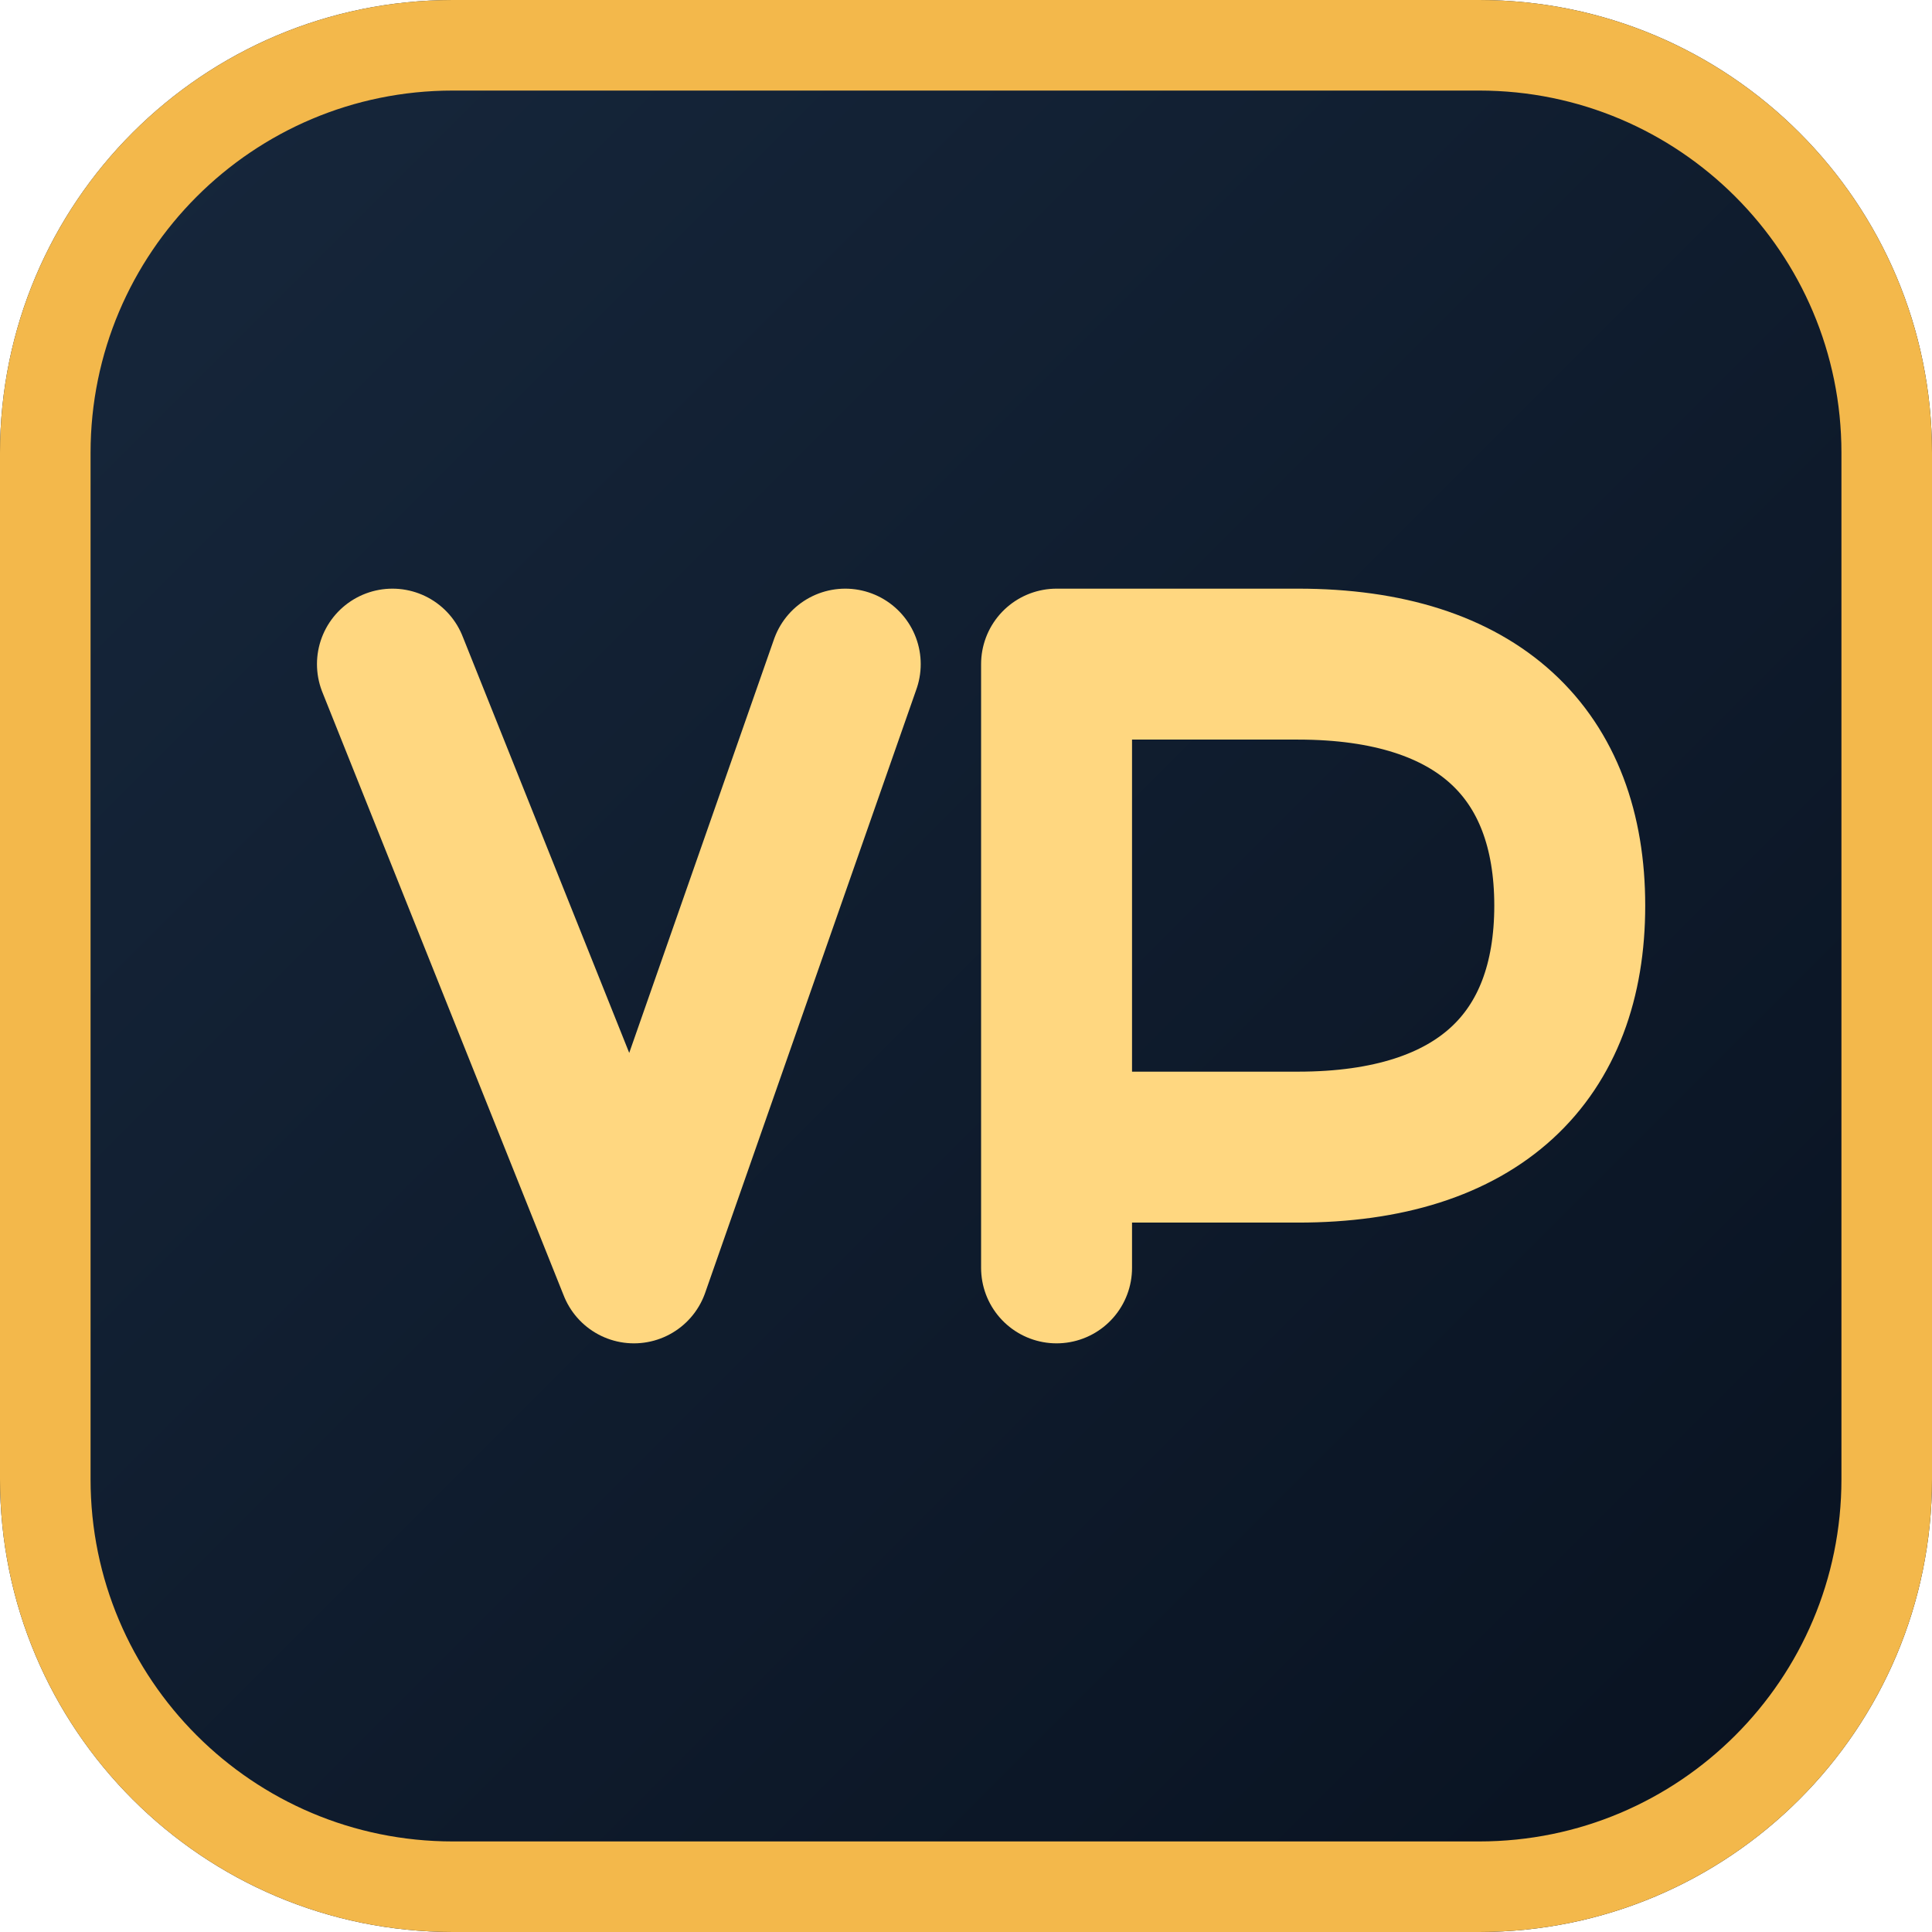
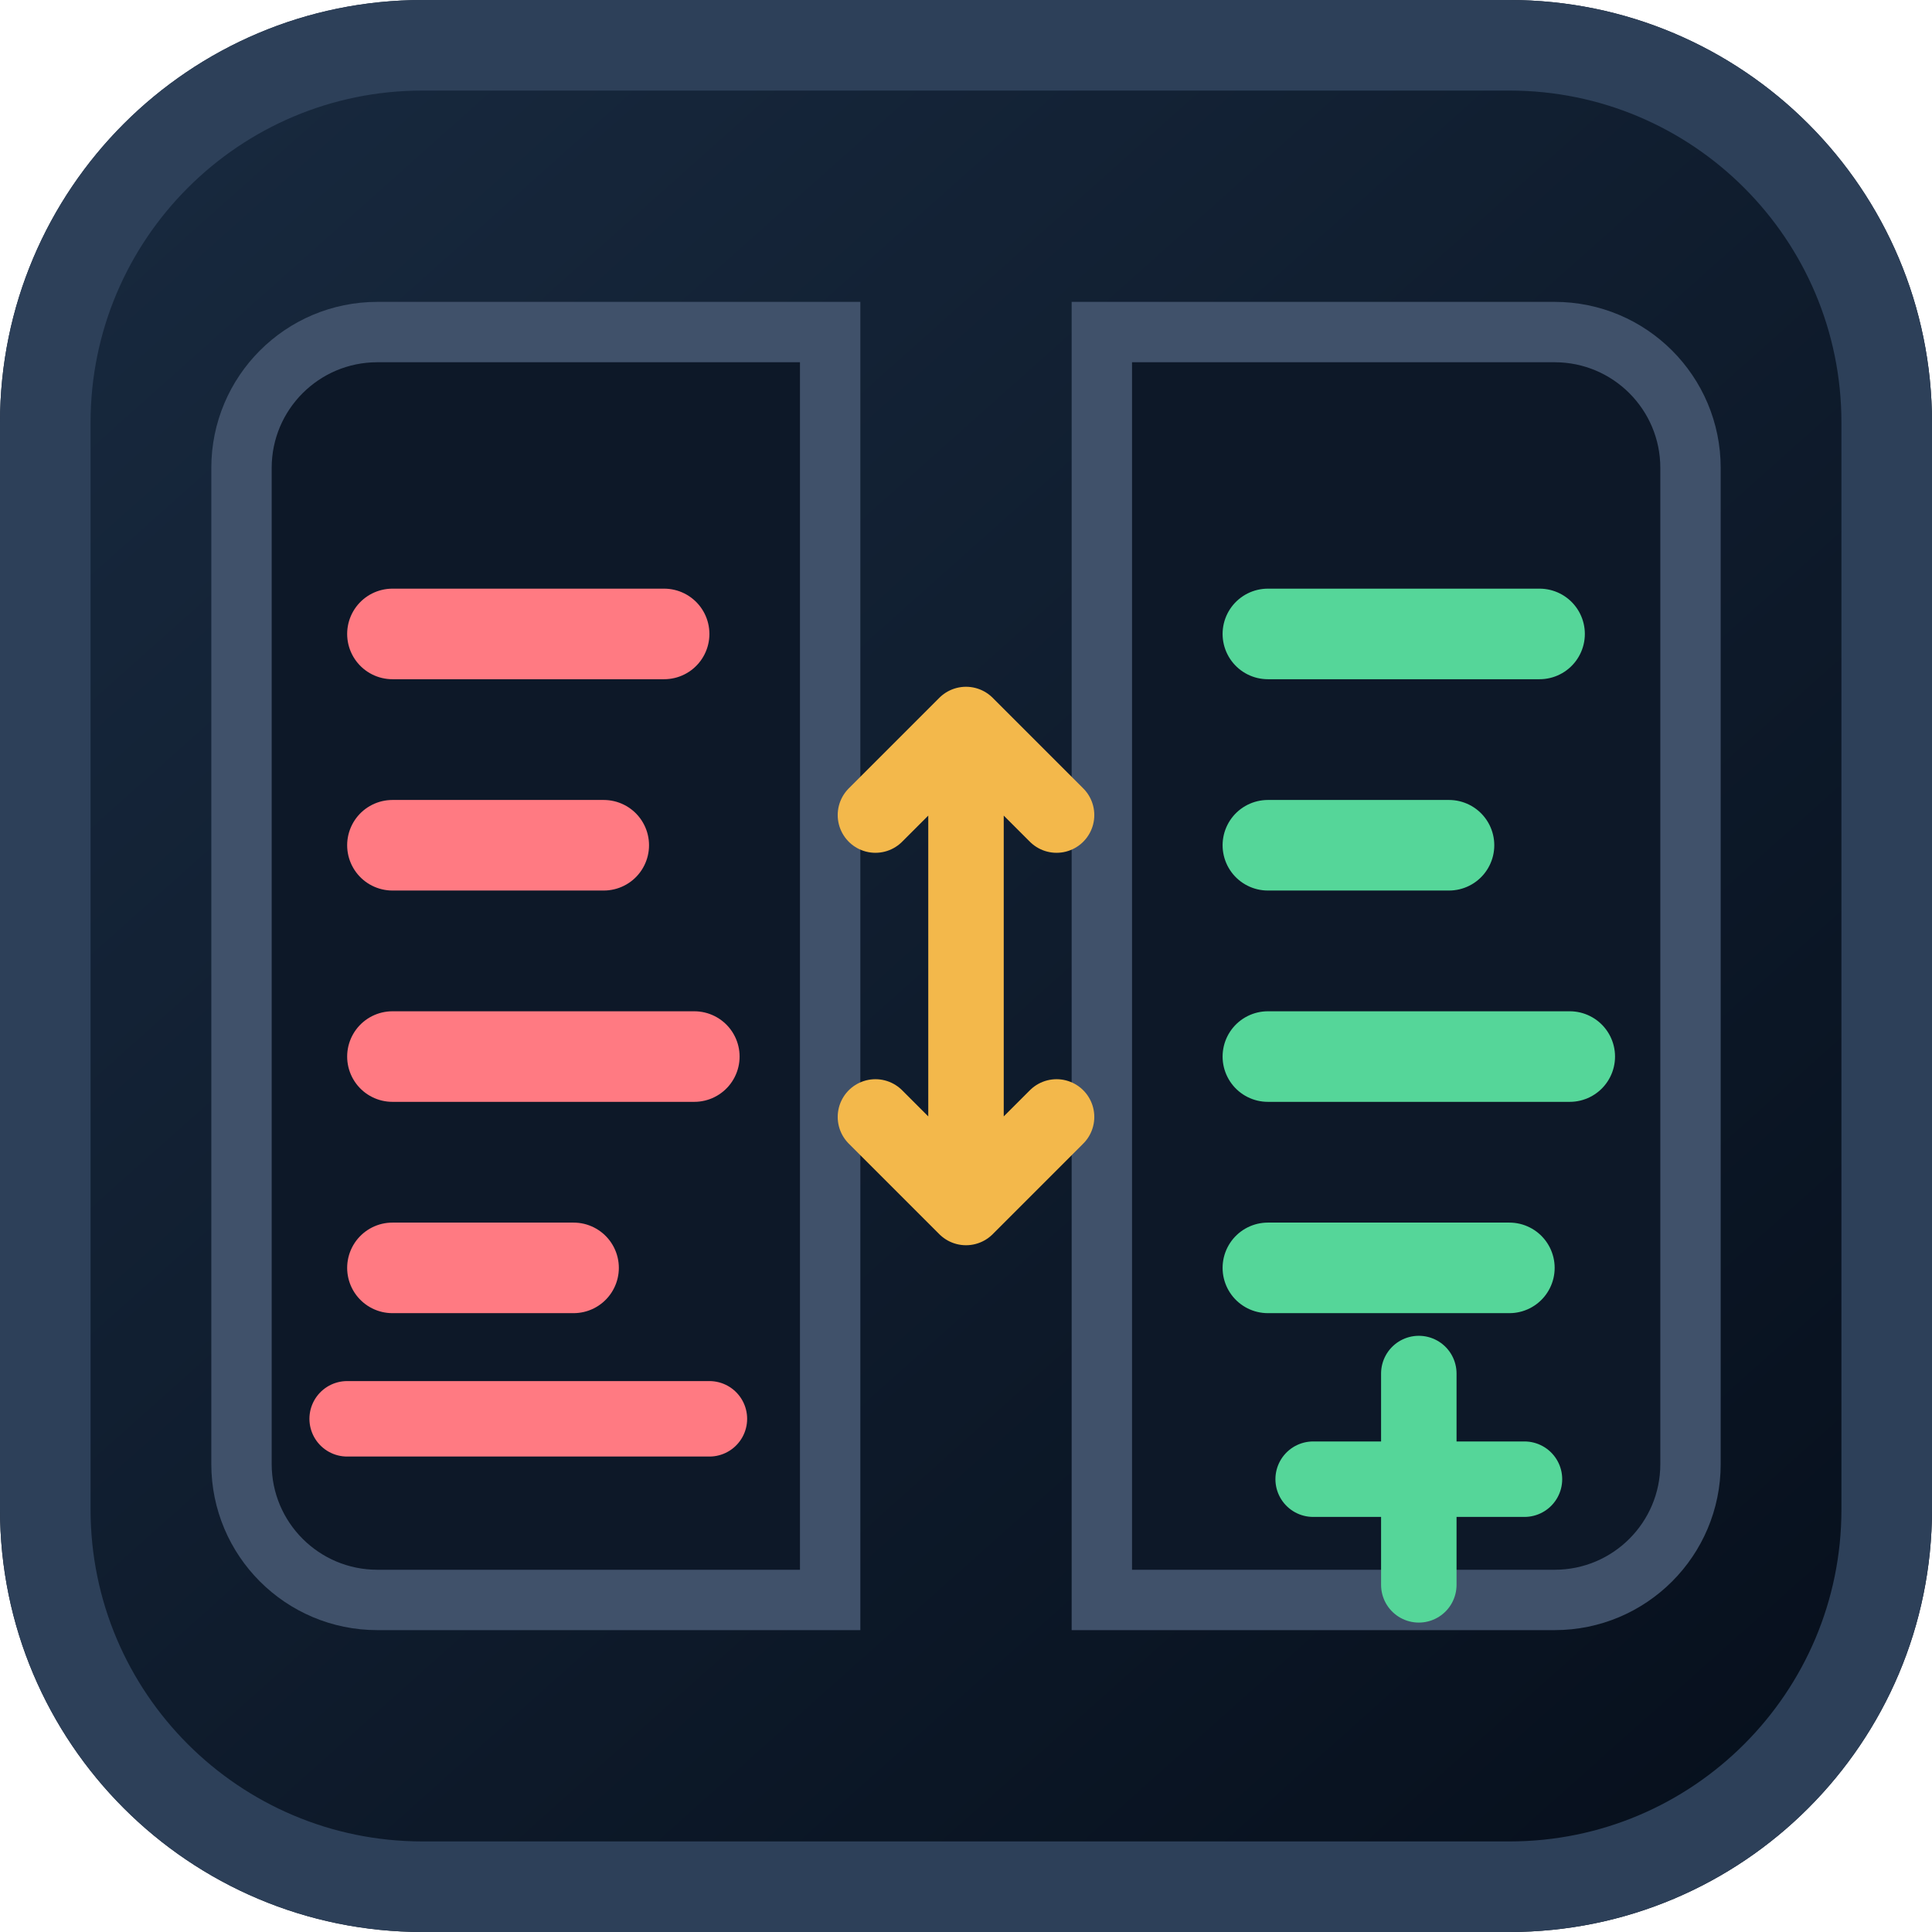
<svg xmlns="http://www.w3.org/2000/svg" viewBox="0 0 64 64">
  <defs>
-     <linearGradient id="g" x1="0" x2="1" y1="0" y2="1">
+     <linearGradient id="bg" x1="7" y1="5" x2="57" y2="61" gradientUnits="userSpaceOnUse">
      <stop stop-color="#17283d" />
-       <stop offset="1" stop-color="#08111f" />
+       <stop offset="1" stop-color="#07101d" />
    </linearGradient>
  </defs>
-   <rect width="64" height="64" rx="15" fill="url(#g)" />
-   <rect x="1.5" y="1.5" width="61" height="61" rx="13.5" fill="none" stroke="#f3b84b" stroke-width="3" />
-   <path d="M13 22l8 20 7-20M35 42V22h8c6 0 9 3 9 8s-3 8-9 8h-8" fill="none" stroke="#ffd780" stroke-width="5" stroke-linecap="round" stroke-linejoin="round" />
+   <rect width="64" height="64" rx="14" fill="url(#bg)" />
+   <rect x="1.5" y="1.5" width="61" height="61" rx="12.5" fill="none" stroke="#2d4059" stroke-width="3" />
+   <path d="M8 15.5A4.5 4.5 0 0 1 12.5 11h15v42h-15A4.5 4.5 0 0 1 8 48.5z" fill="#0d1828" stroke="#40516a" stroke-width="2" />
+   <path d="M36.5 11h15a4.5 4.5 0 0 1 4.5 4.5v33a4.5 4.5 0 0 1-4.5 4.5h-15z" fill="#0d1828" stroke="#40516a" stroke-width="2" />
+   <path d="M13 21h9M13 28h7M13 35h10M13 42h6" fill="none" stroke="#ff7a82" stroke-width="3" stroke-linecap="round" />
+   <path d="M11.5 47h12" fill="none" stroke="#ff7a82" stroke-width="2.5" stroke-linecap="round" />
+   <path d="M42 21h9M42 28h6M42 35h10M42 42h8" fill="none" stroke="#55d699" stroke-width="3" stroke-linecap="round" />
+   <path d="M47 45.5v7M43.5 49h7" fill="none" stroke="#55d699" stroke-width="2.5" stroke-linecap="round" />
+   <path d="m29 27 3-3 3 3M35 37l-3 3-3-3M32 24v16" fill="none" stroke="#f3b84b" stroke-width="2.5" stroke-linecap="round" stroke-linejoin="round" />
</svg>
